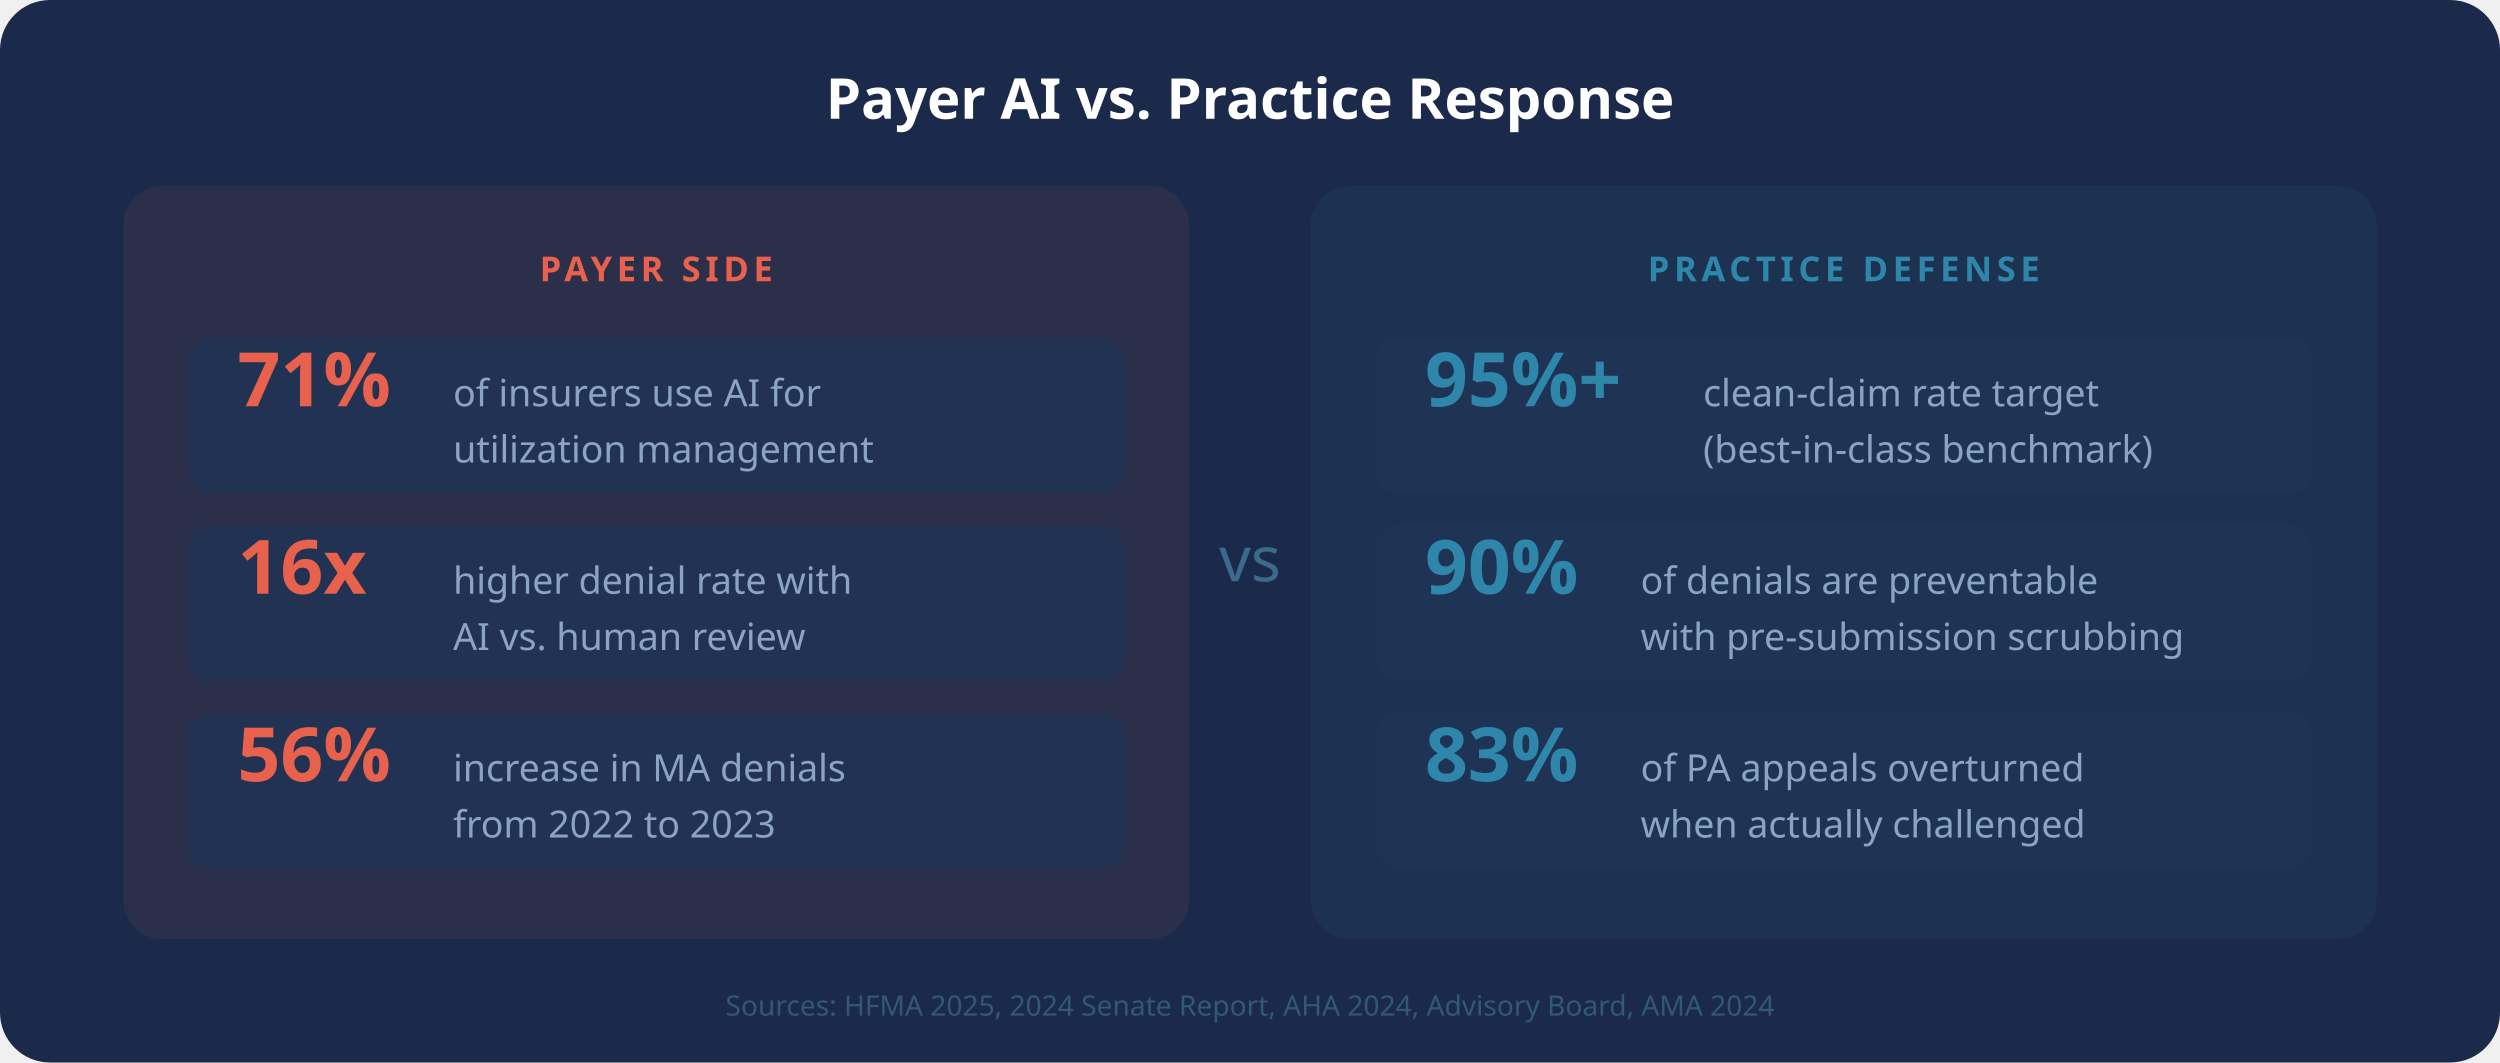
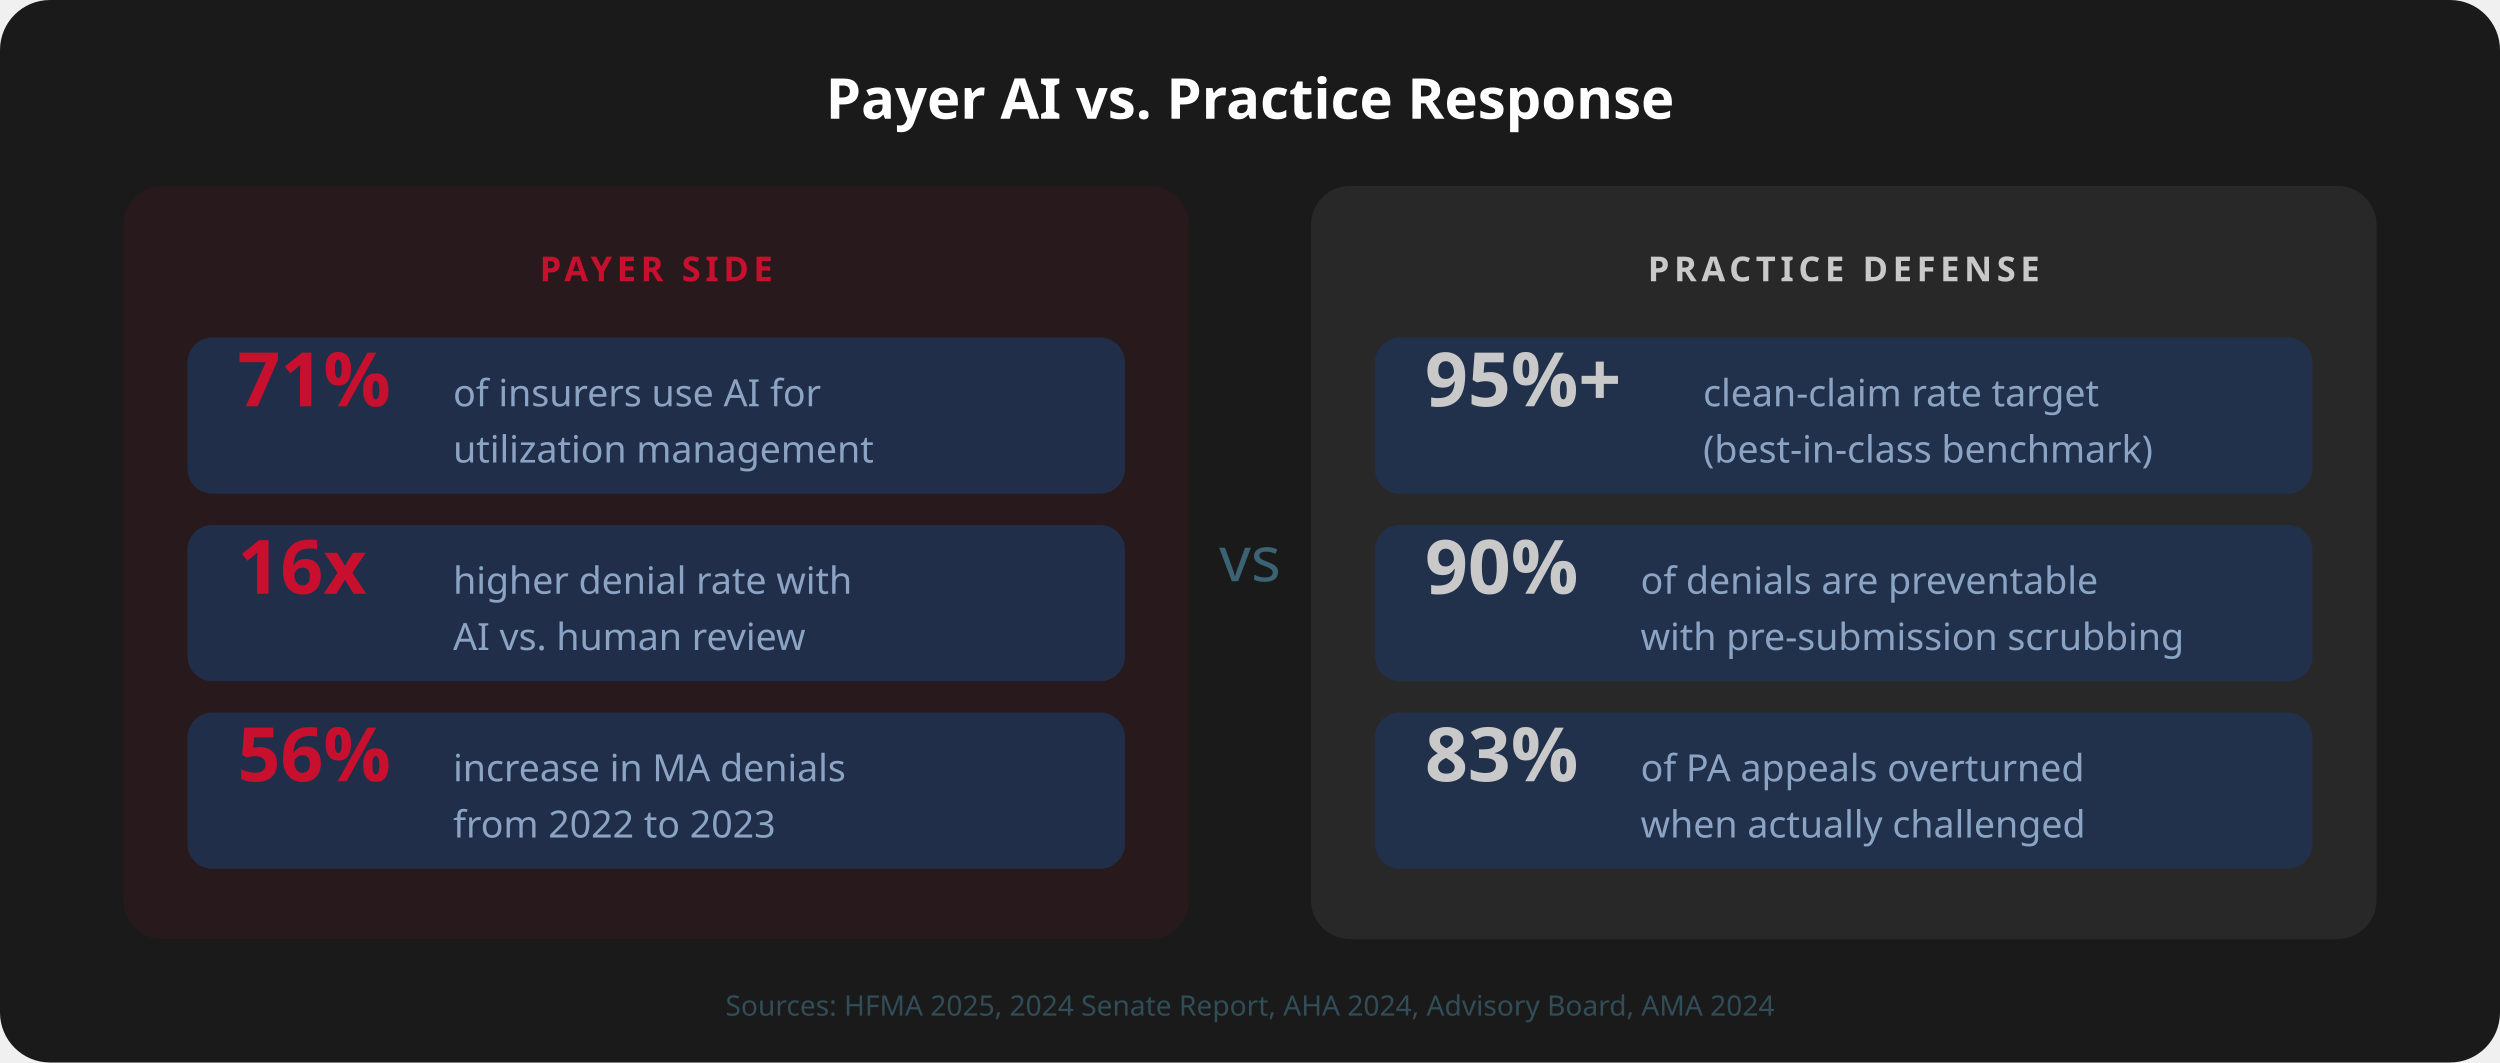
<svg xmlns="http://www.w3.org/2000/svg" width="800" height="340" viewBox="0 0 800 340" fill="none">
-   <rect width="800" height="340" rx="16" fill="#1B2A4A" />
+   <rect width="800" height="340" rx="16" fill="#1A1A1A" />
  <text x="400" y="38" font-family="system-ui, sans-serif" font-size="18" font-weight="700" fill="white" text-anchor="middle">Payer AI vs. Practice Response</text>
  <g transform="translate(40, 60)">
-     <rect x="0" y="0" width="340" height="240" rx="12" fill="#E8614D" opacity="0.08" stroke="#E8614D" stroke-width="1" />
-     <text x="170" y="30" font-family="system-ui, sans-serif" font-size="11" fill="#E8614D" text-anchor="middle" letter-spacing="1.5" font-weight="600">PAYER SIDE</text>
+     <rect x="0" y="0" width="340" height="240" rx="12" fill="#C8102E" opacity="0.08" stroke="#C8102E" stroke-width="1" />
+     <text x="170" y="30" font-family="system-ui, sans-serif" font-size="11" fill="#C8102E" text-anchor="middle" letter-spacing="1.5" font-weight="600">PAYER SIDE</text>
    <rect x="20" y="48" width="300" height="50" rx="8" fill="#1F3355" opacity="0.8" />
-     <text x="36" y="70" font-family="system-ui, sans-serif" font-size="24" font-weight="800" fill="#E8614D">71%</text>
+     <text x="36" y="70" font-family="system-ui, sans-serif" font-size="24" font-weight="800" fill="#C8102E">71%</text>
    <text x="105" y="70" font-family="system-ui, sans-serif" font-size="12" fill="#8BA4C4">of insurers use AI for</text>
    <text x="105" y="88" font-family="system-ui, sans-serif" font-size="12" fill="#8BA4C4">utilization management</text>
    <rect x="20" y="108" width="300" height="50" rx="8" fill="#1F3355" opacity="0.8" />
-     <text x="36" y="130" font-family="system-ui, sans-serif" font-size="24" font-weight="800" fill="#E8614D">16x</text>
+     <text x="36" y="130" font-family="system-ui, sans-serif" font-size="24" font-weight="800" fill="#C8102E">16x</text>
    <text x="105" y="130" font-family="system-ui, sans-serif" font-size="12" fill="#8BA4C4">higher denial rate with</text>
    <text x="105" y="148" font-family="system-ui, sans-serif" font-size="12" fill="#8BA4C4">AI vs. human review</text>
    <rect x="20" y="168" width="300" height="50" rx="8" fill="#1F3355" opacity="0.8" />
-     <text x="36" y="190" font-family="system-ui, sans-serif" font-size="24" font-weight="800" fill="#E8614D">56%</text>
+     <text x="36" y="190" font-family="system-ui, sans-serif" font-size="24" font-weight="800" fill="#C8102E">56%</text>
    <text x="105" y="190" font-family="system-ui, sans-serif" font-size="12" fill="#8BA4C4">increase in MA denials</text>
    <text x="105" y="208" font-family="system-ui, sans-serif" font-size="12" fill="#8BA4C4">from 2022 to 2023</text>
  </g>
  <text x="400" y="186" font-family="system-ui, sans-serif" font-size="20" fill="#5BACCC" text-anchor="middle" opacity="0.5">vs</text>
  <g transform="translate(420, 60)">
-     <rect x="0" y="0" width="340" height="240" rx="12" fill="#2E86AB" opacity="0.08" stroke="#2E86AB" stroke-width="1" />
-     <text x="170" y="30" font-family="system-ui, sans-serif" font-size="11" fill="#2E86AB" text-anchor="middle" letter-spacing="1.5" font-weight="600">PRACTICE DEFENSE</text>
+     <rect x="0" y="0" width="340" height="240" rx="12" fill="#C9C9C9" opacity="0.08" stroke="#C9C9C9" stroke-width="1" />
+     <text x="170" y="30" font-family="system-ui, sans-serif" font-size="11" fill="#C9C9C9" text-anchor="middle" letter-spacing="1.5" font-weight="600">PRACTICE DEFENSE</text>
    <rect x="20" y="48" width="300" height="50" rx="8" fill="#1F3355" opacity="0.8" />
-     <text x="36" y="70" font-family="system-ui, sans-serif" font-size="24" font-weight="800" fill="#2E86AB">95%+</text>
+     <text x="36" y="70" font-family="system-ui, sans-serif" font-size="24" font-weight="800" fill="#C9C9C9">95%+</text>
    <text x="125" y="70" font-family="system-ui, sans-serif" font-size="12" fill="#8BA4C4">clean-claim rate target</text>
    <text x="125" y="88" font-family="system-ui, sans-serif" font-size="12" fill="#8BA4C4">(best-in-class benchmark)</text>
    <rect x="20" y="108" width="300" height="50" rx="8" fill="#1F3355" opacity="0.8" />
-     <text x="36" y="130" font-family="system-ui, sans-serif" font-size="24" font-weight="800" fill="#2E86AB">90%</text>
+     <text x="36" y="130" font-family="system-ui, sans-serif" font-size="24" font-weight="800" fill="#C9C9C9">90%</text>
    <text x="105" y="130" font-family="system-ui, sans-serif" font-size="12" fill="#8BA4C4">of denials are preventable</text>
    <text x="105" y="148" font-family="system-ui, sans-serif" font-size="12" fill="#8BA4C4">with pre-submission scrubbing</text>
    <rect x="20" y="168" width="300" height="50" rx="8" fill="#1F3355" opacity="0.8" />
-     <text x="36" y="190" font-family="system-ui, sans-serif" font-size="24" font-weight="800" fill="#2E86AB">83%</text>
+     <text x="36" y="190" font-family="system-ui, sans-serif" font-size="24" font-weight="800" fill="#C9C9C9">83%</text>
    <text x="105" y="190" font-family="system-ui, sans-serif" font-size="12" fill="#8BA4C4">of PA appeals overturned</text>
    <text x="105" y="208" font-family="system-ui, sans-serif" font-size="12" fill="#8BA4C4">when actually challenged</text>
  </g>
  <text x="400" y="325" font-family="system-ui, sans-serif" font-size="9" fill="#5BACCC" opacity="0.35" text-anchor="middle">Sources: HFMA 2025, 2024 Senate Report, AHA 2024, Advisory Board, AMA 2024</text>
</svg>
